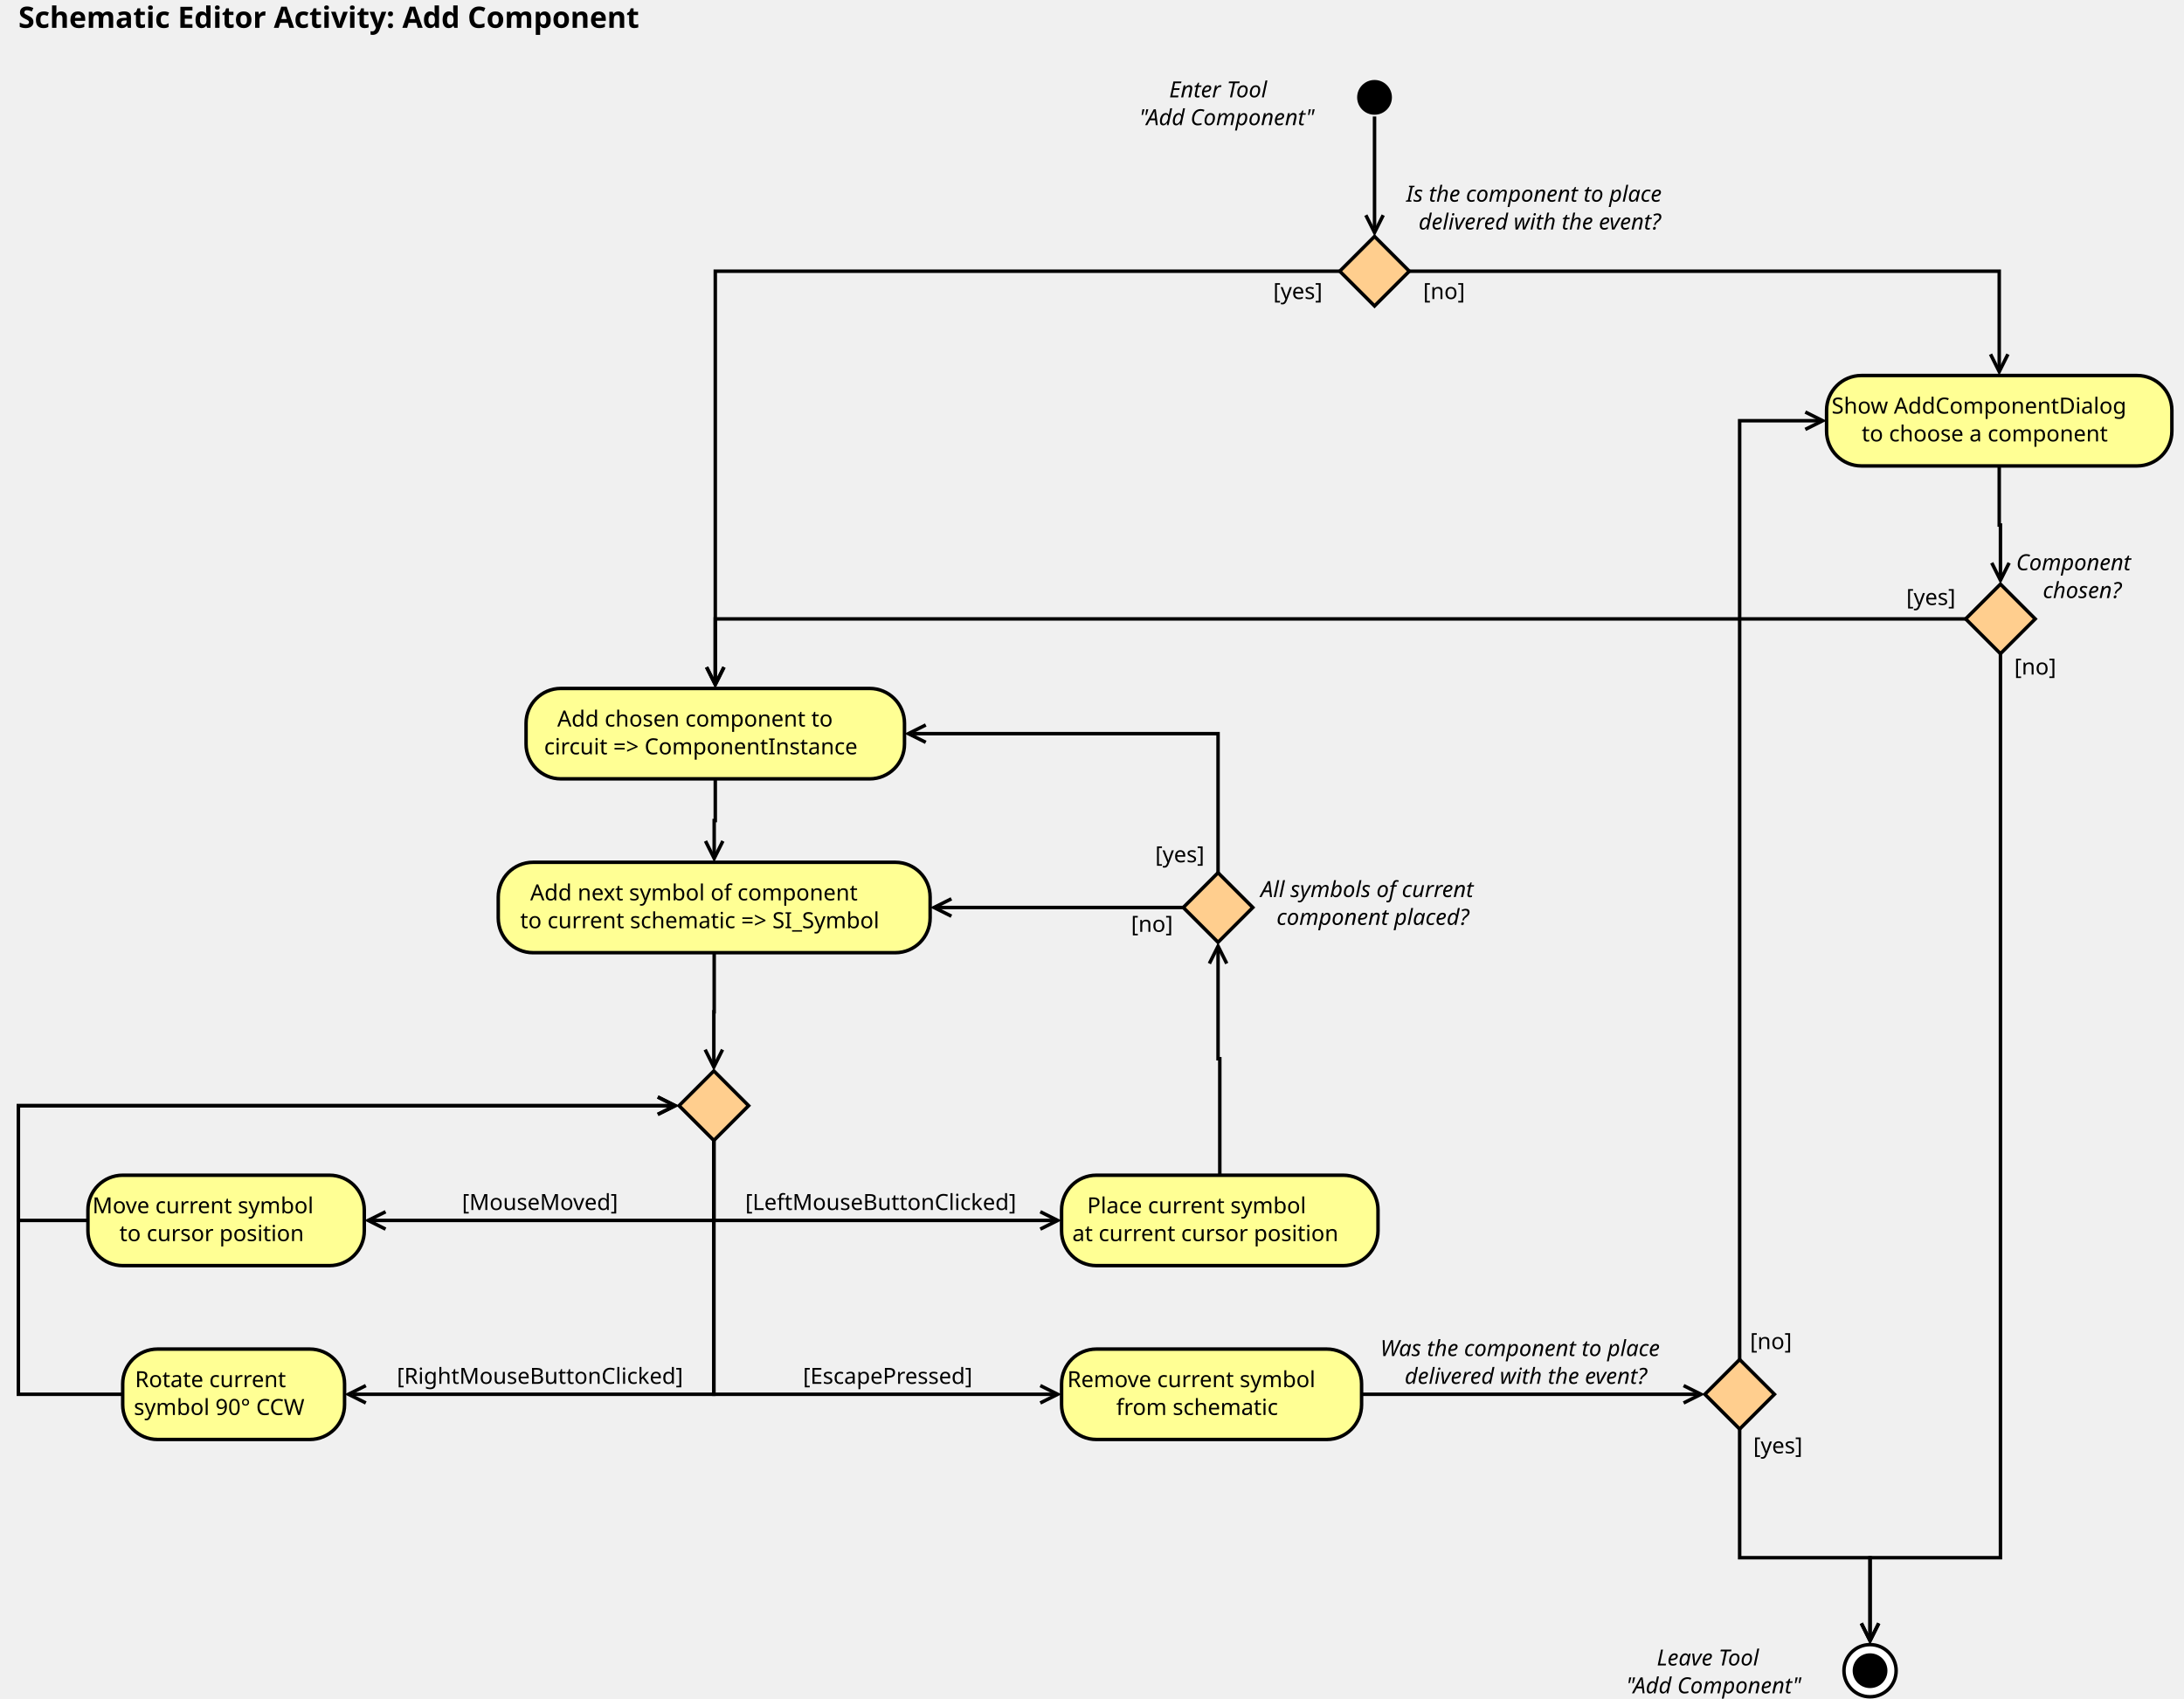
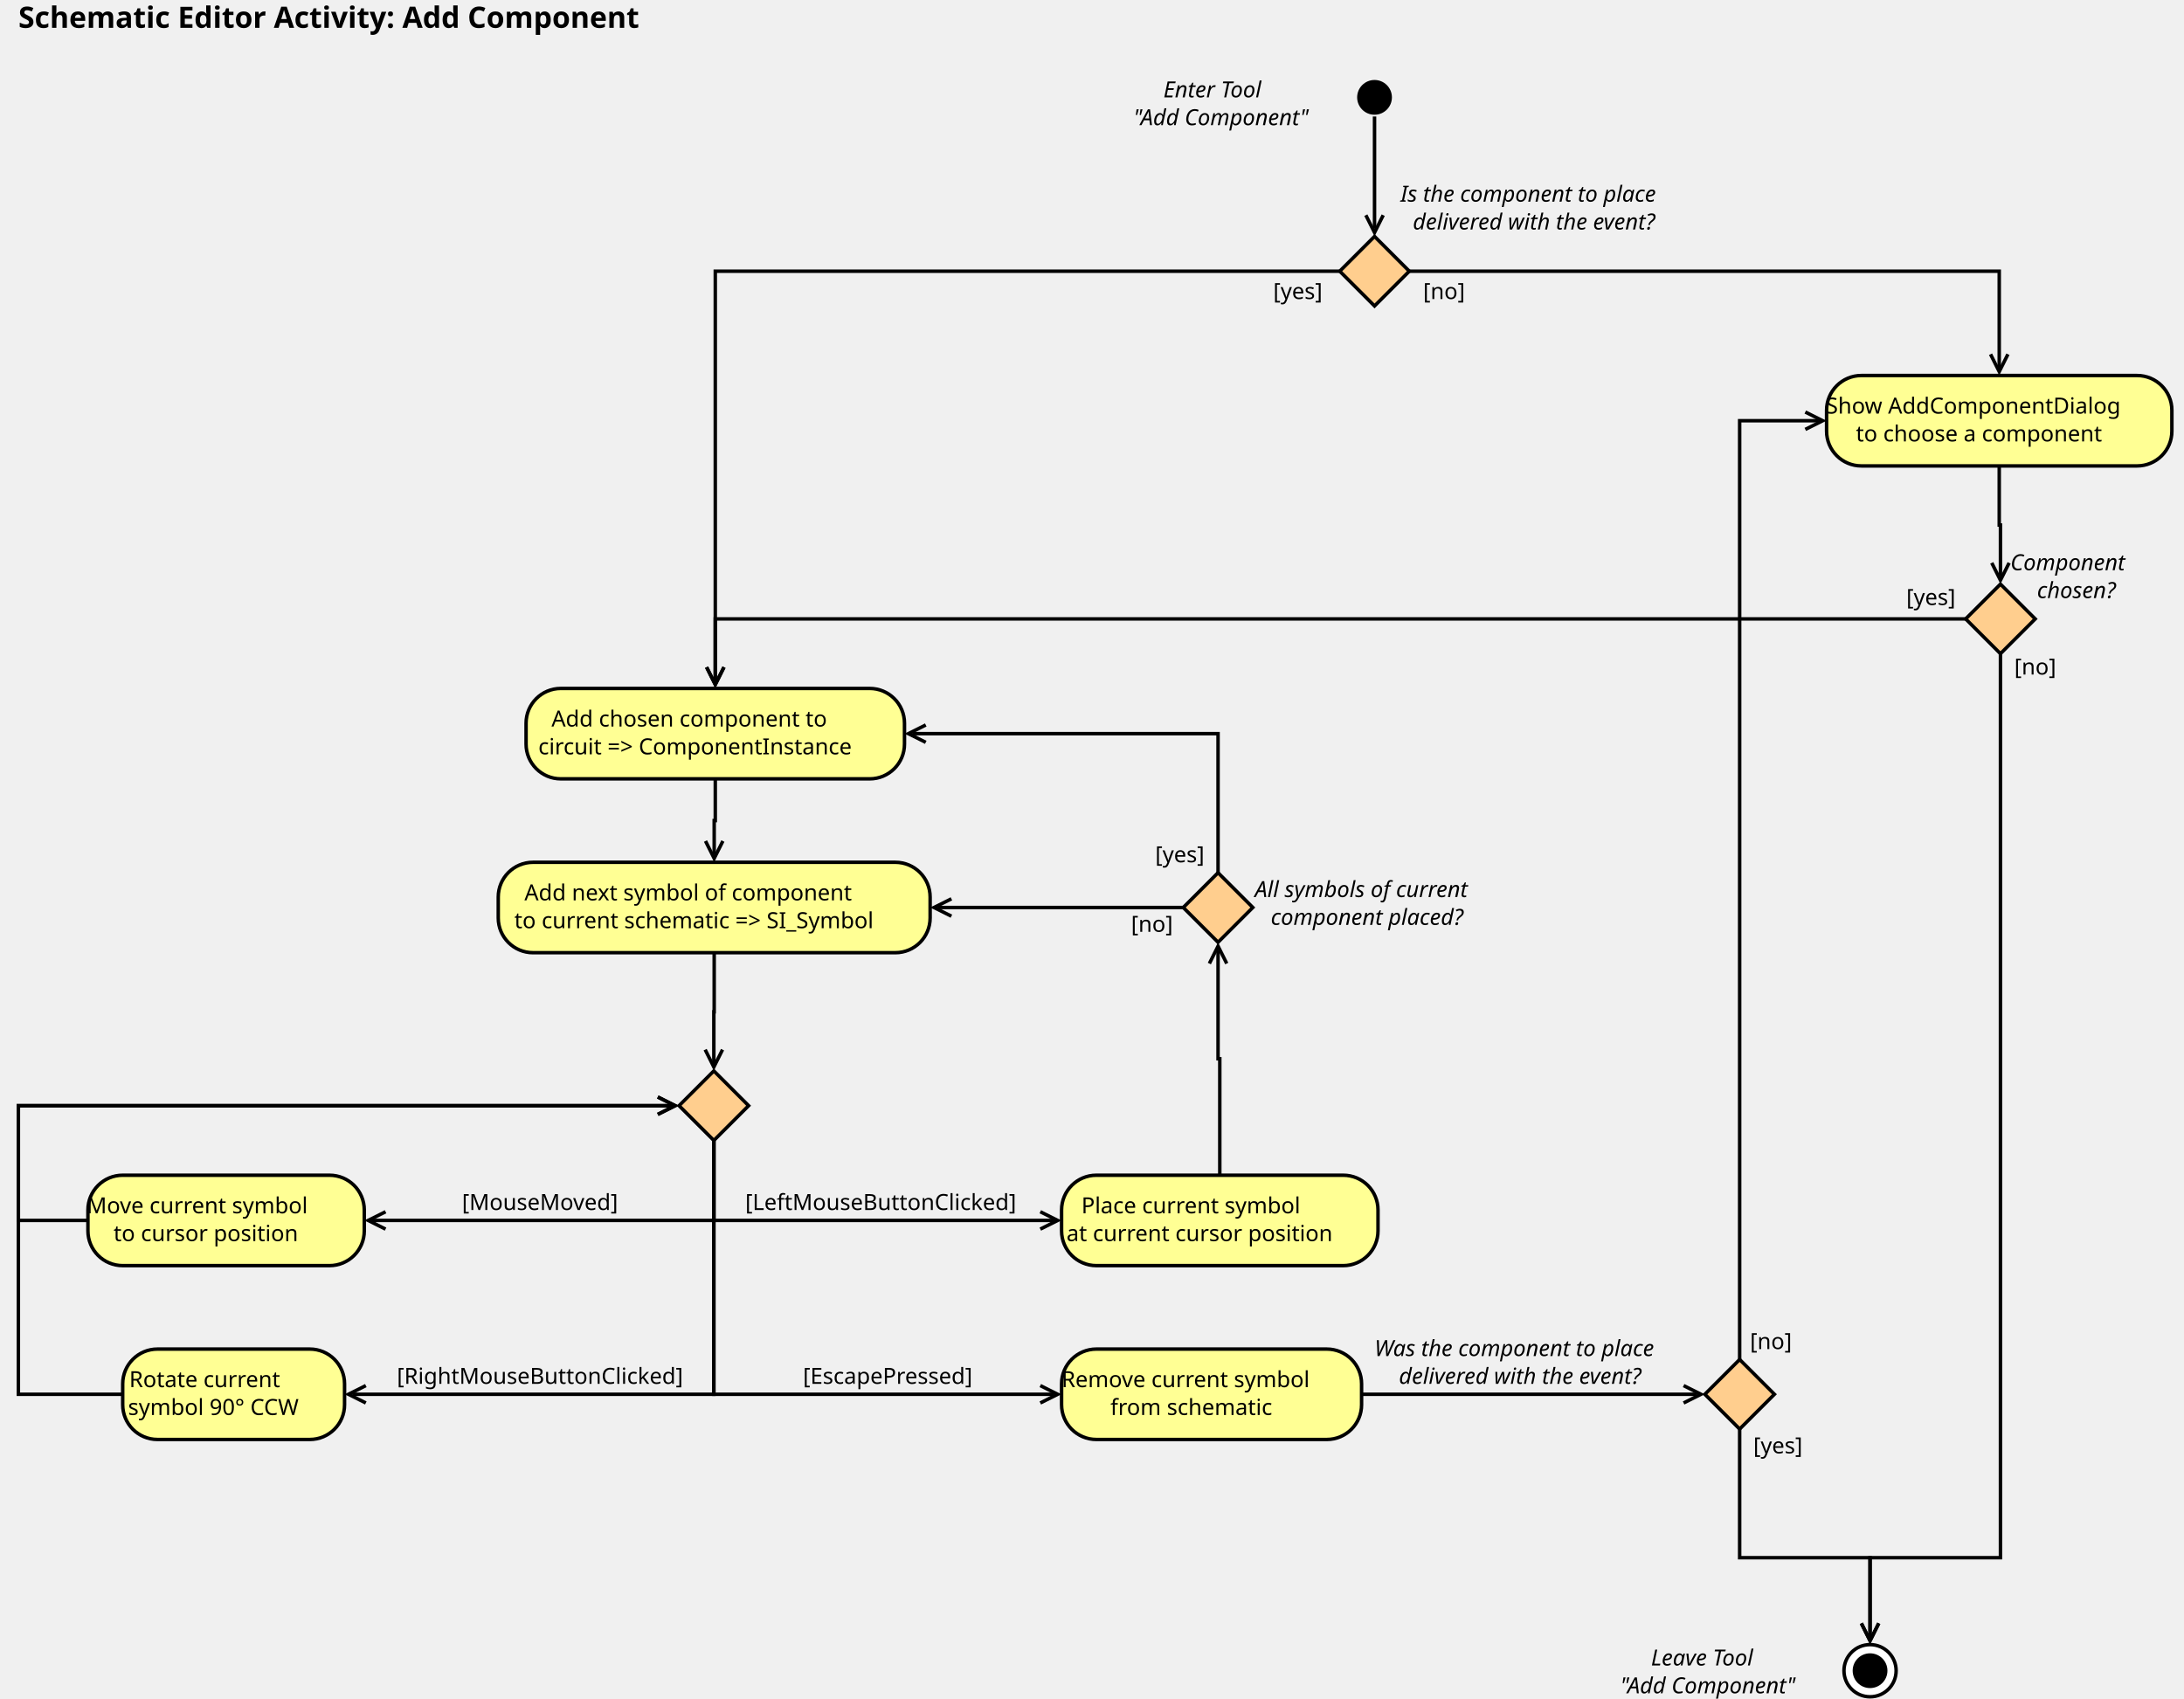
<svg xmlns="http://www.w3.org/2000/svg" width="63cm" height="49cm" viewBox="895 304 1245 977">
-   <ellipse style="fill: #000000" cx="1680" cy="360" rx="10" ry="10" />
-   <g>
-     <ellipse style="fill: #ffffff" cx="1965" cy="1265" rx="15" ry="15" />
-     <ellipse style="fill: none; fill-opacity:0; stroke-width: 2; stroke: #000000" cx="1965" cy="1265" rx="15" ry="15" />
-     <ellipse style="fill: #000000" cx="1965" cy="1265" rx="10" ry="10" />
-   </g>
-   <text xml:space="preserve" font-size="16.933" style="fill: #000000;text-anchor:start;font-family:sans-serif;font-style:normal;font-weight:700" x="900" y="320">
-     <tspan x="900" y="320">Schematic Editor Activity: Add Component</tspan>
-   </text>
-   <text xml:space="preserve" font-size="12.8" style="fill: #000000;text-anchor:middle;font-family:sans-serif;font-style:italic;font-weight:normal" x="1600" y="360">
-     <tspan x="1600" y="360">Enter Tool </tspan>
-     <tspan x="1600" y="376">"Add Component"</tspan>
-   </text>
-   <g>
-     <polyline style="fill: none; fill-opacity:0; stroke-width: 2; stroke: #000000" points="1680,371.005 1680,381.005 1680,430 1680,435.528 " />
-     <polyline style="fill: none; fill-opacity:0; stroke-width: 2; stroke: #000000" points="1675,427.764 1680,437.764 1685,427.764 " />
-   </g>
-   <text xml:space="preserve" font-size="12.8" style="fill: #000000;text-anchor:middle;font-family:sans-serif;font-style:italic;font-weight:normal" x="1880" y="1262">
-     <tspan x="1880" y="1262">Leave Tool</tspan>
-     <tspan x="1880" y="1278">"Add Component"</tspan>
-   </text>
-   <g>
-     <polygon style="fill: #ffce8e" points="1660,460 1680,440 1700,460 1680,480 " />
-     <polygon style="fill: none; fill-opacity:0; stroke-width: 2; stroke: #000000" points="1660,460 1680,440 1700,460 1680,480 " />
-   </g>
-   <text xml:space="preserve" font-size="12.8" style="fill: #000000;text-anchor:middle;font-family:sans-serif;font-style:italic;font-weight:normal" x="1780" y="420">
-     <tspan x="1780" y="420">Is the component to place</tspan>
-     <tspan x="1780" y="436">delivered with the event?</tspan>
-   </text>
-   <g>
-     <polyline style="fill: none; fill-opacity:0; stroke-width: 2; stroke: #000000" points="1700,460 2039.3,460 2039.3,515.528 " />
-     <polyline style="fill: none; fill-opacity:0; stroke-width: 2; stroke: #000000" points="2034.3,507.764 2039.3,517.764 2044.3,507.764 " />
-     <text xml:space="preserve" font-size="12.8" style="fill: #000000;text-anchor:middle;font-family:sans-serif;font-style:normal;font-weight:normal" x="1720" y="476">[no]</text>
-   </g>
-   <g>
-     <rect style="fill: #ffff94" x="1940" y="520" width="198.6" height="52" rx="20" ry="20" />
-     <rect style="fill: none; fill-opacity:0; stroke-width: 2; stroke: #000000" x="1940" y="520" width="198.6" height="52" rx="20" ry="20" />
-     <text xml:space="preserve" font-size="12.8" style="fill: #000000;text-anchor:middle;font-family:sans-serif;font-style:normal;font-weight:normal" x="2039.3" y="541.9">
-       <tspan x="2039.3" y="541.9">Show AddComponentDialog</tspan>
-       <tspan x="2039.3" y="557.9">to choose a component</tspan>
+   <g id="Background">
+     <ellipse style="fill: #000000; fill-opacity: 1; stroke: none" cx="1680" cy="360" rx="10" ry="10" />
+     <g>
+       <ellipse style="fill: #ffffff; fill-opacity: 1; stroke-opacity: 1; stroke-width: 2; stroke: #000000" cx="1965" cy="1265" rx="15" ry="15" />
+       <ellipse style="fill: #000000; fill-opacity: 1; stroke: none" cx="1965" cy="1265" rx="10" ry="10" />
+     </g>
+     <text xml:space="preserve" font-size="16.933" style="fill: #000000; fill-opacity: 1; stroke: none;text-anchor:start;font-family:sans-serif;font-style:normal;font-weight:700" x="900" y="320">
+       <tspan x="900" y="320">Schematic Editor Activity: Add Component</tspan>
    </text>
-   </g>
-   <g>
-     <rect style="fill: #ffff94" x="1192" y="700" width="217.65" height="52" rx="20" ry="20" />
-     <rect style="fill: none; fill-opacity:0; stroke-width: 2; stroke: #000000" x="1192" y="700" width="217.65" height="52" rx="20" ry="20" />
-     <text xml:space="preserve" font-size="12.8" style="fill: #000000;text-anchor:middle;font-family:sans-serif;font-style:normal;font-weight:normal" x="1300.83" y="721.9">
-       <tspan x="1300.83" y="721.9">Add chosen component to</tspan>
-       <tspan x="1300.83" y="737.9">circuit =&gt; ComponentInstance</tspan>
+     <text xml:space="preserve" font-size="12.8" style="fill: #000000; fill-opacity: 1; stroke: none;text-anchor:middle;font-family:sans-serif;font-style:italic;font-weight:normal" x="1600" y="360">
+       <tspan x="1600" y="360">Enter Tool </tspan>
+       <tspan x="1600" y="376">"Add Component"</tspan>
    </text>
-   </g>
-   <g>
-     <polygon style="fill: #ffce8e" points="2020,660 2040,640 2060,660 2040,680 " />
-     <polygon style="fill: none; fill-opacity:0; stroke-width: 2; stroke: #000000" points="2020,660 2040,640 2060,660 2040,680 " />
-   </g>
-   <g>
-     <polyline style="fill: none; fill-opacity:0; stroke-width: 2; stroke: #000000" points="2039.3,572 2039.3,606 2040,606 2040,635.528 " />
-     <polyline style="fill: none; fill-opacity:0; stroke-width: 2; stroke: #000000" points="2035,627.764 2040,637.764 2045,627.764 " />
-   </g>
-   <text xml:space="preserve" font-size="12.8" style="fill: #000000;text-anchor:middle;font-family:sans-serif;font-style:italic;font-weight:normal" x="2092" y="632">
-     <tspan x="2092" y="632">Component </tspan>
-     <tspan x="2092" y="648">chosen?</tspan>
-   </text>
-   <g>
-     <polyline style="fill: none; fill-opacity:0; stroke-width: 2; stroke: #000000" points="2040,680 2040,1200 1965,1200 1965,1245.53 " />
-     <polyline style="fill: none; fill-opacity:0; stroke-width: 2; stroke: #000000" points="1960,1237.76 1965,1247.76 1970,1237.76 " />
-     <text xml:space="preserve" font-size="12.8" style="fill: #000000;text-anchor:middle;font-family:sans-serif;font-style:normal;font-weight:normal" x="2060" y="692">[no]</text>
-   </g>
-   <g>
-     <polyline style="fill: none; fill-opacity:0; stroke-width: 2; stroke: #000000" points="2020,660 1300.83,660 1300.83,695.528 " />
-     <polyline style="fill: none; fill-opacity:0; stroke-width: 2; stroke: #000000" points="1295.83,687.764 1300.83,697.764 1305.83,687.764 " />
-     <text xml:space="preserve" font-size="12.8" style="fill: #000000;text-anchor:middle;font-family:sans-serif;font-style:normal;font-weight:normal" x="2000" y="652">[yes]</text>
-   </g>
-   <g>
-     <polyline style="fill: none; fill-opacity:0; stroke-width: 2; stroke: #000000" points="1660,460 1300.83,460 1300.83,695.528 " />
-     <polyline style="fill: none; fill-opacity:0; stroke-width: 2; stroke: #000000" points="1295.83,687.764 1300.83,697.764 1305.83,687.764 " />
-     <text xml:space="preserve" font-size="12.8" style="fill: #000000;text-anchor:middle;font-family:sans-serif;font-style:normal;font-weight:normal" x="1635.89" y="476">[yes]</text>
-   </g>
-   <g>
-     <rect style="fill: #ffff94" x="1176" y="800" width="248.4" height="52" rx="20" ry="20" />
-     <rect style="fill: none; fill-opacity:0; stroke-width: 2; stroke: #000000" x="1176" y="800" width="248.4" height="52" rx="20" ry="20" />
-     <text xml:space="preserve" font-size="12.8" style="fill: #000000;text-anchor:middle;font-family:sans-serif;font-style:normal;font-weight:normal" x="1300.2" y="821.9">
-       <tspan x="1300.2" y="821.9">Add next symbol of component</tspan>
-       <tspan x="1300.2" y="837.9">to current schematic =&gt; SI_Symbol</tspan>
+     <g>
+       <polyline style="fill: none; stroke-opacity: 1; stroke-width: 2; stroke: #000000" points="1680,371.005 1680,405.503 1680,405.503 1680,435.528 " />
+       <polyline style="fill: none; stroke-opacity: 1; stroke-width: 2; stroke: #000000" points="1675,427.764 1680,437.764 1685,427.764 " />
+     </g>
+     <text xml:space="preserve" font-size="12.8" style="fill: #000000; fill-opacity: 1; stroke: none;text-anchor:middle;font-family:sans-serif;font-style:italic;font-weight:normal" x="1880" y="1262">
+       <tspan x="1880" y="1262">Leave Tool</tspan>
+       <tspan x="1880" y="1278">"Add Component"</tspan>
    </text>
-   </g>
-   <g>
-     <polygon style="fill: #ffce8e" points="1280,940 1300,920 1320,940 1300,960 " />
-     <polygon style="fill: none; fill-opacity:0; stroke-width: 2; stroke: #000000" points="1280,940 1300,920 1320,940 1300,960 " />
-   </g>
-   <g>
-     <polyline style="fill: none; fill-opacity:0; stroke-width: 2; stroke: #000000" points="1300.2,852 1300.2,886 1300,886 1300,915.528 " />
-     <polyline style="fill: none; fill-opacity:0; stroke-width: 2; stroke: #000000" points="1295,907.764 1300,917.764 1305,907.764 " />
-   </g>
-   <text xml:space="preserve" font-size="12.8" style="fill: #000000;text-anchor:middle;font-family:sans-serif;font-style:italic;font-weight:normal" x="1684" y="820">
-     <tspan x="1684" y="820">All symbols of current</tspan>
-     <tspan x="1684" y="836">component placed?</tspan>
-   </text>
-   <g>
-     <polyline style="fill: none; fill-opacity:0; stroke-width: 2; stroke: #000000" points="1300.83,752 1300.83,776 1300.2,776 1300.2,795.528 " />
-     <polyline style="fill: none; fill-opacity:0; stroke-width: 2; stroke: #000000" points="1295.2,787.764 1300.2,797.764 1305.2,787.764 " />
-   </g>
-   <g>
-     <rect style="fill: #ffff94" x="940" y="980" width="158.95" height="52" rx="20" ry="20" />
-     <rect style="fill: none; fill-opacity:0; stroke-width: 2; stroke: #000000" x="940" y="980" width="158.95" height="52" rx="20" ry="20" />
-     <text xml:space="preserve" font-size="12.8" style="fill: #000000;text-anchor:middle;font-family:sans-serif;font-style:normal;font-weight:normal" x="1019.48" y="1001.9">
-       <tspan x="1019.48" y="1001.9">Move current symbol </tspan>
-       <tspan x="1019.48" y="1017.9">to cursor position</tspan>
+     <polygon style="fill: #ffce8e; fill-opacity: 1; stroke-opacity: 1; stroke-width: 2; stroke: #000000" fill-rule="evenodd" points="1660,460 1680,440 1700,460 1680,480 " />
+     <text xml:space="preserve" font-size="12.8" style="fill: #000000; fill-opacity: 1; stroke: none;text-anchor:middle;font-family:sans-serif;font-style:italic;font-weight:normal" x="1780" y="420">
+       <tspan x="1780" y="420">Is the component to place</tspan>
+       <tspan x="1780" y="436">delivered with the event?</tspan>
    </text>
-   </g>
-   <g>
-     <rect style="fill: #ffff94" x="1500" y="980" width="182" height="52" rx="20" ry="20" />
-     <rect style="fill: none; fill-opacity:0; stroke-width: 2; stroke: #000000" x="1500" y="980" width="182" height="52" rx="20" ry="20" />
-     <text xml:space="preserve" font-size="12.8" style="fill: #000000;text-anchor:middle;font-family:sans-serif;font-style:normal;font-weight:normal" x="1591" y="1001.9">
-       <tspan x="1591" y="1001.9">Place current symbol </tspan>
-       <tspan x="1591" y="1017.9">at current cursor position</tspan>
+     <g>
+       <polyline style="fill: none; stroke-opacity: 1; stroke-width: 2; stroke: #000000" points="1700,460 2039.3,460 2039.3,515.528 " />
+       <polyline style="fill: none; stroke-opacity: 1; stroke-width: 2; stroke: #000000" points="2034.3,507.764 2039.3,517.764 2044.3,507.764 " />
+       <text xml:space="preserve" font-size="12.8" style="fill: #000000; fill-opacity: 1; stroke: none;text-anchor:middle;font-family:sans-serif;font-style:normal;font-weight:normal" x="1720" y="476">[no]</text>
+     </g>
+     <g>
+       <rect style="fill: #ffff94; fill-opacity: 1; stroke-opacity: 1; stroke-width: 2; stroke: #000000" x="1940" y="520" width="198.6" height="52" rx="20" ry="20" />
+       <text xml:space="preserve" font-size="12.8" style="fill: #000000; fill-opacity: 1; stroke: none;text-anchor:middle;font-family:sans-serif;font-style:normal;font-weight:normal" x="2039.3" y="541.9">
+         <tspan x="2039.3" y="541.9">Show AddComponentDialog</tspan>
+         <tspan x="2039.3" y="557.9">to choose a component</tspan>
+       </text>
+     </g>
+     <g>
+       <rect style="fill: #ffff94; fill-opacity: 1; stroke-opacity: 1; stroke-width: 2; stroke: #000000" x="1192" y="700" width="217.65" height="52" rx="20" ry="20" />
+       <text xml:space="preserve" font-size="12.8" style="fill: #000000; fill-opacity: 1; stroke: none;text-anchor:middle;font-family:sans-serif;font-style:normal;font-weight:normal" x="1300.83" y="721.9">
+         <tspan x="1300.83" y="721.9">Add chosen component to</tspan>
+         <tspan x="1300.83" y="737.9">circuit =&gt; ComponentInstance</tspan>
+       </text>
+     </g>
+     <polygon style="fill: #ffce8e; fill-opacity: 1; stroke-opacity: 1; stroke-width: 2; stroke: #000000" fill-rule="evenodd" points="2020,660 2040,640 2060,660 2040,680 " />
+     <g>
+       <polyline style="fill: none; stroke-opacity: 1; stroke-width: 2; stroke: #000000" points="2039.3,572 2039.3,606 2040,606 2040,635.528 " />
+       <polyline style="fill: none; stroke-opacity: 1; stroke-width: 2; stroke: #000000" points="2035,627.764 2040,637.764 2045,627.764 " />
+     </g>
+     <text xml:space="preserve" font-size="12.8" style="fill: #000000; fill-opacity: 1; stroke: none;text-anchor:middle;font-family:sans-serif;font-style:italic;font-weight:normal" x="2092" y="632">
+       <tspan x="2092" y="632">Component </tspan>
+       <tspan x="2092" y="648">chosen?</tspan>
    </text>
-   </g>
-   <g>
-     <rect style="fill: #ffff94" x="960" y="1080" width="127.6" height="52" rx="20" ry="20" />
-     <rect style="fill: none; fill-opacity:0; stroke-width: 2; stroke: #000000" x="960" y="1080" width="127.6" height="52" rx="20" ry="20" />
-     <text xml:space="preserve" font-size="12.8" style="fill: #000000;text-anchor:middle;font-family:sans-serif;font-style:normal;font-weight:normal" x="1023.8" y="1101.9">
-       <tspan x="1023.8" y="1101.9">Rotate current </tspan>
-       <tspan x="1023.8" y="1117.9">symbol 90° CCW</tspan>
+     <g>
+       <polyline style="fill: none; stroke-opacity: 1; stroke-width: 2; stroke: #000000" points="2040,680 2040,1200 1965,1200 1965,1245.53 " />
+       <polyline style="fill: none; stroke-opacity: 1; stroke-width: 2; stroke: #000000" points="1960,1237.76 1965,1247.76 1970,1237.76 " />
+       <text xml:space="preserve" font-size="12.8" style="fill: #000000; fill-opacity: 1; stroke: none;text-anchor:middle;font-family:sans-serif;font-style:normal;font-weight:normal" x="2060" y="692">[no]</text>
+     </g>
+     <g>
+       <polyline style="fill: none; stroke-opacity: 1; stroke-width: 2; stroke: #000000" points="2020,660 1300.83,660 1300.83,695.528 " />
+       <polyline style="fill: none; stroke-opacity: 1; stroke-width: 2; stroke: #000000" points="1295.83,687.764 1300.83,697.764 1305.83,687.764 " />
+       <text xml:space="preserve" font-size="12.8" style="fill: #000000; fill-opacity: 1; stroke: none;text-anchor:middle;font-family:sans-serif;font-style:normal;font-weight:normal" x="2000" y="652">[yes]</text>
+     </g>
+     <g>
+       <polyline style="fill: none; stroke-opacity: 1; stroke-width: 2; stroke: #000000" points="1660,460 1300.83,460 1300.83,695.528 " />
+       <polyline style="fill: none; stroke-opacity: 1; stroke-width: 2; stroke: #000000" points="1295.83,687.764 1300.83,697.764 1305.83,687.764 " />
+       <text xml:space="preserve" font-size="12.8" style="fill: #000000; fill-opacity: 1; stroke: none;text-anchor:middle;font-family:sans-serif;font-style:normal;font-weight:normal" x="1635.89" y="476">[yes]</text>
+     </g>
+     <g>
+       <rect style="fill: #ffff94; fill-opacity: 1; stroke-opacity: 1; stroke-width: 2; stroke: #000000" x="1176" y="800" width="248.4" height="52" rx="20" ry="20" />
+       <text xml:space="preserve" font-size="12.8" style="fill: #000000; fill-opacity: 1; stroke: none;text-anchor:middle;font-family:sans-serif;font-style:normal;font-weight:normal" x="1300.2" y="821.9">
+         <tspan x="1300.2" y="821.9">Add next symbol of component</tspan>
+         <tspan x="1300.2" y="837.9">to current schematic =&gt; SI_Symbol</tspan>
+       </text>
+     </g>
+     <polygon style="fill: #ffce8e; fill-opacity: 1; stroke-opacity: 1; stroke-width: 2; stroke: #000000" fill-rule="evenodd" points="1280,940 1300,920 1320,940 1300,960 " />
+     <g>
+       <polyline style="fill: none; stroke-opacity: 1; stroke-width: 2; stroke: #000000" points="1300.2,852 1300.2,886 1300,886 1300,915.528 " />
+       <polyline style="fill: none; stroke-opacity: 1; stroke-width: 2; stroke: #000000" points="1295,907.764 1300,917.764 1305,907.764 " />
+     </g>
+     <text xml:space="preserve" font-size="12.8" style="fill: #000000; fill-opacity: 1; stroke: none;text-anchor:middle;font-family:sans-serif;font-style:italic;font-weight:normal" x="1684" y="820">
+       <tspan x="1684" y="820">All symbols of current</tspan>
+       <tspan x="1684" y="836">component placed?</tspan>
    </text>
-   </g>
-   <g>
-     <polyline style="fill: none; fill-opacity:0; stroke-width: 2; stroke: #000000" points="1300,960 1300,1006 1103.42,1006 " />
-     <polyline style="fill: none; fill-opacity:0; stroke-width: 2; stroke: #000000" points="1111.19,1001 1101.19,1006 1111.19,1011 " />
-     <text xml:space="preserve" font-size="12.8" style="fill: #000000;text-anchor:middle;font-family:sans-serif;font-style:normal;font-weight:normal" x="1200" y="1000">[MouseMoved]</text>
-   </g>
-   <g>
-     <polyline style="fill: none; fill-opacity:0; stroke-width: 2; stroke: #000000" points="1300,960 1300,1106 1092.07,1106 " />
-     <polyline style="fill: none; fill-opacity:0; stroke-width: 2; stroke: #000000" points="1099.84,1101 1089.84,1106 1099.84,1111 " />
-     <text xml:space="preserve" font-size="12.8" style="fill: #000000;text-anchor:middle;font-family:sans-serif;font-style:normal;font-weight:normal" x="1200" y="1100">[RightMouseButtonClicked]</text>
-   </g>
-   <g>
-     <polyline style="fill: none; fill-opacity:0; stroke-width: 2; stroke: #000000" points="1300,960 1300,1006 1495.53,1006 " />
-     <polyline style="fill: none; fill-opacity:0; stroke-width: 2; stroke: #000000" points="1487.76,1011 1497.76,1006 1487.76,1001 " />
-     <text xml:space="preserve" font-size="12.8" style="fill: #000000;text-anchor:middle;font-family:sans-serif;font-style:normal;font-weight:normal" x="1396" y="1000">[LeftMouseButtonClicked]</text>
-   </g>
-   <g>
-     <polyline style="fill: none; fill-opacity:0; stroke-width: 2; stroke: #000000" points="940,1006 900,1006 900,940 1275.53,940 " />
-     <polyline style="fill: none; fill-opacity:0; stroke-width: 2; stroke: #000000" points="1267.76,945 1277.76,940 1267.76,935 " />
-   </g>
-   <g>
-     <polyline style="fill: none; fill-opacity:0; stroke-width: 2; stroke: #000000" points="960,1106 900,1106 900,940 1275.53,940 " />
-     <polyline style="fill: none; fill-opacity:0; stroke-width: 2; stroke: #000000" points="1267.76,945 1277.76,940 1267.76,935 " />
-   </g>
-   <g>
-     <rect style="fill: #ffff94" x="1500" y="1080" width="172.55" height="52" rx="20" ry="20" />
-     <rect style="fill: none; fill-opacity:0; stroke-width: 2; stroke: #000000" x="1500" y="1080" width="172.55" height="52" rx="20" ry="20" />
-     <text xml:space="preserve" font-size="12.8" style="fill: #000000;text-anchor:middle;font-family:sans-serif;font-style:normal;font-weight:normal" x="1586.28" y="1101.9">
-       <tspan x="1586.28" y="1101.9">Remove current symbol</tspan>
-       <tspan x="1586.28" y="1117.9">from schematic</tspan>
+     <g>
+       <polyline style="fill: none; stroke-opacity: 1; stroke-width: 2; stroke: #000000" points="1300.83,752 1300.83,776 1300.2,776 1300.2,795.528 " />
+       <polyline style="fill: none; stroke-opacity: 1; stroke-width: 2; stroke: #000000" points="1295.2,787.764 1300.2,797.764 1305.2,787.764 " />
+     </g>
+     <g>
+       <rect style="fill: #ffff94; fill-opacity: 1; stroke-opacity: 1; stroke-width: 2; stroke: #000000" x="940" y="980" width="158.95" height="52" rx="20" ry="20" />
+       <text xml:space="preserve" font-size="12.8" style="fill: #000000; fill-opacity: 1; stroke: none;text-anchor:middle;font-family:sans-serif;font-style:normal;font-weight:normal" x="1019.48" y="1001.9">
+         <tspan x="1019.48" y="1001.9">Move current symbol </tspan>
+         <tspan x="1019.48" y="1017.9">to cursor position</tspan>
+       </text>
+     </g>
+     <g>
+       <rect style="fill: #ffff94; fill-opacity: 1; stroke-opacity: 1; stroke-width: 2; stroke: #000000" x="1500" y="980" width="182" height="52" rx="20" ry="20" />
+       <text xml:space="preserve" font-size="12.8" style="fill: #000000; fill-opacity: 1; stroke: none;text-anchor:middle;font-family:sans-serif;font-style:normal;font-weight:normal" x="1591" y="1001.9">
+         <tspan x="1591" y="1001.9">Place current symbol </tspan>
+         <tspan x="1591" y="1017.9">at current cursor position</tspan>
+       </text>
+     </g>
+     <g>
+       <rect style="fill: #ffff94; fill-opacity: 1; stroke-opacity: 1; stroke-width: 2; stroke: #000000" x="960" y="1080" width="127.6" height="52" rx="20" ry="20" />
+       <text xml:space="preserve" font-size="12.8" style="fill: #000000; fill-opacity: 1; stroke: none;text-anchor:middle;font-family:sans-serif;font-style:normal;font-weight:normal" x="1023.8" y="1101.9">
+         <tspan x="1023.8" y="1101.9">Rotate current </tspan>
+         <tspan x="1023.8" y="1117.9">symbol 90° CCW</tspan>
+       </text>
+     </g>
+     <g>
+       <polyline style="fill: none; stroke-opacity: 1; stroke-width: 2; stroke: #000000" points="1300,960 1300,1006 1103.42,1006 " />
+       <polyline style="fill: none; stroke-opacity: 1; stroke-width: 2; stroke: #000000" points="1111.19,1001 1101.19,1006 1111.19,1011 " />
+       <text xml:space="preserve" font-size="12.8" style="fill: #000000; fill-opacity: 1; stroke: none;text-anchor:middle;font-family:sans-serif;font-style:normal;font-weight:normal" x="1200" y="1000">[MouseMoved]</text>
+     </g>
+     <g>
+       <polyline style="fill: none; stroke-opacity: 1; stroke-width: 2; stroke: #000000" points="1300,960 1300,1106 1092.07,1106 " />
+       <polyline style="fill: none; stroke-opacity: 1; stroke-width: 2; stroke: #000000" points="1099.84,1101 1089.84,1106 1099.84,1111 " />
+       <text xml:space="preserve" font-size="12.8" style="fill: #000000; fill-opacity: 1; stroke: none;text-anchor:middle;font-family:sans-serif;font-style:normal;font-weight:normal" x="1200" y="1100">[RightMouseButtonClicked]</text>
+     </g>
+     <g>
+       <polyline style="fill: none; stroke-opacity: 1; stroke-width: 2; stroke: #000000" points="1300,960 1300,1006 1495.53,1006 " />
+       <polyline style="fill: none; stroke-opacity: 1; stroke-width: 2; stroke: #000000" points="1487.76,1011 1497.76,1006 1487.76,1001 " />
+       <text xml:space="preserve" font-size="12.8" style="fill: #000000; fill-opacity: 1; stroke: none;text-anchor:middle;font-family:sans-serif;font-style:normal;font-weight:normal" x="1396" y="1000">[LeftMouseButtonClicked]</text>
+     </g>
+     <g>
+       <polyline style="fill: none; stroke-opacity: 1; stroke-width: 2; stroke: #000000" points="940,1006 900,1006 900,940 1275.53,940 " />
+       <polyline style="fill: none; stroke-opacity: 1; stroke-width: 2; stroke: #000000" points="1267.76,945 1277.76,940 1267.76,935 " />
+     </g>
+     <g>
+       <polyline style="fill: none; stroke-opacity: 1; stroke-width: 2; stroke: #000000" points="960,1106 900,1106 900,940 1275.53,940 " />
+       <polyline style="fill: none; stroke-opacity: 1; stroke-width: 2; stroke: #000000" points="1267.76,945 1277.76,940 1267.76,935 " />
+     </g>
+     <g>
+       <rect style="fill: #ffff94; fill-opacity: 1; stroke-opacity: 1; stroke-width: 2; stroke: #000000" x="1500" y="1080" width="172.55" height="52" rx="20" ry="20" />
+       <text xml:space="preserve" font-size="12.8" style="fill: #000000; fill-opacity: 1; stroke: none;text-anchor:middle;font-family:sans-serif;font-style:normal;font-weight:normal" x="1586.28" y="1101.9">
+         <tspan x="1586.28" y="1101.9">Remove current symbol</tspan>
+         <tspan x="1586.28" y="1117.9">from schematic</tspan>
+       </text>
+     </g>
+     <g>
+       <polyline style="fill: none; stroke-opacity: 1; stroke-width: 2; stroke: #000000" points="1300,960 1300,1106 1495.53,1106 " />
+       <polyline style="fill: none; stroke-opacity: 1; stroke-width: 2; stroke: #000000" points="1487.76,1111 1497.76,1106 1487.76,1101 " />
+       <text xml:space="preserve" font-size="12.8" style="fill: #000000; fill-opacity: 1; stroke: none;text-anchor:middle;font-family:sans-serif;font-style:normal;font-weight:normal" x="1400" y="1100">[EscapePressed]</text>
+     </g>
+     <polygon style="fill: #ffce8e; fill-opacity: 1; stroke-opacity: 1; stroke-width: 2; stroke: #000000" fill-rule="evenodd" points="1870,1106 1890,1086 1910,1106 1890,1126 " />
+     <text xml:space="preserve" font-size="12.8" style="fill: #000000; fill-opacity: 1; stroke: none;text-anchor:middle;font-family:sans-serif;font-style:italic;font-weight:normal" x="1772" y="1084">
+       <tspan x="1772" y="1084">Was the component to place</tspan>
+       <tspan x="1772" y="1100">delivered with the event?</tspan>
    </text>
-   </g>
-   <g>
-     <polyline style="fill: none; fill-opacity:0; stroke-width: 2; stroke: #000000" points="1300,960 1300,1106 1495.53,1106 " />
-     <polyline style="fill: none; fill-opacity:0; stroke-width: 2; stroke: #000000" points="1487.76,1111 1497.76,1106 1487.76,1101 " />
-     <text xml:space="preserve" font-size="12.8" style="fill: #000000;text-anchor:middle;font-family:sans-serif;font-style:normal;font-weight:normal" x="1400" y="1100">[EscapePressed]</text>
-   </g>
-   <g>
-     <polygon style="fill: #ffce8e" points="1870,1106 1890,1086 1910,1106 1890,1126 " />
-     <polygon style="fill: none; fill-opacity:0; stroke-width: 2; stroke: #000000" points="1870,1106 1890,1086 1910,1106 1890,1126 " />
-   </g>
-   <text xml:space="preserve" font-size="12.8" style="fill: #000000;text-anchor:middle;font-family:sans-serif;font-style:italic;font-weight:normal" x="1772" y="1084">
-     <tspan x="1772" y="1084">Was the component to place</tspan>
-     <tspan x="1772" y="1100">delivered with the event?</tspan>
-   </text>
-   <g>
-     <polyline style="fill: none; fill-opacity:0; stroke-width: 2; stroke: #000000" points="1672.55,1106 1682.55,1106 1860,1106 1865.53,1106 " />
-     <polyline style="fill: none; fill-opacity:0; stroke-width: 2; stroke: #000000" points="1857.76,1111 1867.76,1106 1857.76,1101 " />
-   </g>
-   <g>
-     <polygon style="fill: #ffce8e" points="1570,826 1590,806 1610,826 1590,846 " />
-     <polygon style="fill: none; fill-opacity:0; stroke-width: 2; stroke: #000000" points="1570,826 1590,806 1610,826 1590,846 " />
-   </g>
-   <g>
-     <polyline style="fill: none; fill-opacity:0; stroke-width: 2; stroke: #000000" points="1591,980 1591,913 1590,913 1590,850.472 " />
-     <polyline style="fill: none; fill-opacity:0; stroke-width: 2; stroke: #000000" points="1595,858.236 1590,848.236 1585,858.236 " />
-   </g>
-   <g>
-     <polyline style="fill: none; fill-opacity:0; stroke-width: 2; stroke: #000000" points="1590,806 1590,726 1414.12,726 " />
-     <polyline style="fill: none; fill-opacity:0; stroke-width: 2; stroke: #000000" points="1421.89,721 1411.89,726 1421.89,731 " />
-     <text xml:space="preserve" font-size="12.8" style="fill: #000000;text-anchor:middle;font-family:sans-serif;font-style:normal;font-weight:normal" x="1568" y="800">[yes]</text>
-   </g>
-   <g>
-     <polyline style="fill: none; fill-opacity:0; stroke-width: 2; stroke: #000000" points="1570,826 1560,826 1434.4,826 1428.87,826 " />
-     <polyline style="fill: none; fill-opacity:0; stroke-width: 2; stroke: #000000" points="1436.64,821 1426.64,826 1436.64,831 " />
-     <text xml:space="preserve" font-size="12.8" style="fill: #000000;text-anchor:middle;font-family:sans-serif;font-style:normal;font-weight:normal" x="1552" y="840">[no]</text>
-   </g>
-   <g>
-     <polyline style="fill: none; fill-opacity:0; stroke-width: 2; stroke: #000000" points="1890,1126 1890,1200 1965,1200 1965,1245.53 " />
-     <polyline style="fill: none; fill-opacity:0; stroke-width: 2; stroke: #000000" points="1960,1237.76 1965,1247.76 1970,1237.76 " />
-     <text xml:space="preserve" font-size="12.8" style="fill: #000000;text-anchor:middle;font-family:sans-serif;font-style:normal;font-weight:normal" x="1912" y="1140">[yes]</text>
-   </g>
-   <g>
-     <polyline style="fill: none; fill-opacity:0; stroke-width: 2; stroke: #000000" points="1890,1086 1890,546 1935.53,546 " />
-     <polyline style="fill: none; fill-opacity:0; stroke-width: 2; stroke: #000000" points="1927.76,551 1937.76,546 1927.76,541 " />
-     <text xml:space="preserve" font-size="12.8" style="fill: #000000;text-anchor:middle;font-family:sans-serif;font-style:normal;font-weight:normal" x="1908" y="1080">[no]</text>
+     <g>
+       <polyline style="fill: none; stroke-opacity: 1; stroke-width: 2; stroke: #000000" points="1672.55,1106 1771.28,1106 1771.28,1106 1865.53,1106 " />
+       <polyline style="fill: none; stroke-opacity: 1; stroke-width: 2; stroke: #000000" points="1857.76,1111 1867.76,1106 1857.76,1101 " />
+     </g>
+     <polygon style="fill: #ffce8e; fill-opacity: 1; stroke-opacity: 1; stroke-width: 2; stroke: #000000" fill-rule="evenodd" points="1570,826 1590,806 1610,826 1590,846 " />
+     <g>
+       <polyline style="fill: none; stroke-opacity: 1; stroke-width: 2; stroke: #000000" points="1591,980 1591,913 1590,913 1590,850.472 " />
+       <polyline style="fill: none; stroke-opacity: 1; stroke-width: 2; stroke: #000000" points="1595,858.236 1590,848.236 1585,858.236 " />
+     </g>
+     <g>
+       <polyline style="fill: none; stroke-opacity: 1; stroke-width: 2; stroke: #000000" points="1590,806 1590,726 1414.12,726 " />
+       <polyline style="fill: none; stroke-opacity: 1; stroke-width: 2; stroke: #000000" points="1421.89,721 1411.89,726 1421.89,731 " />
+       <text xml:space="preserve" font-size="12.8" style="fill: #000000; fill-opacity: 1; stroke: none;text-anchor:middle;font-family:sans-serif;font-style:normal;font-weight:normal" x="1568" y="800">[yes]</text>
+     </g>
+     <g>
+       <polyline style="fill: none; stroke-opacity: 1; stroke-width: 2; stroke: #000000" points="1570,826 1497.2,826 1497.2,826 1428.87,826 " />
+       <polyline style="fill: none; stroke-opacity: 1; stroke-width: 2; stroke: #000000" points="1436.64,821 1426.64,826 1436.64,831 " />
+       <text xml:space="preserve" font-size="12.8" style="fill: #000000; fill-opacity: 1; stroke: none;text-anchor:middle;font-family:sans-serif;font-style:normal;font-weight:normal" x="1552" y="840">[no]</text>
+     </g>
+     <g>
+       <polyline style="fill: none; stroke-opacity: 1; stroke-width: 2; stroke: #000000" points="1890,1126 1890,1200 1965,1200 1965,1245.53 " />
+       <polyline style="fill: none; stroke-opacity: 1; stroke-width: 2; stroke: #000000" points="1960,1237.76 1965,1247.76 1970,1237.76 " />
+       <text xml:space="preserve" font-size="12.8" style="fill: #000000; fill-opacity: 1; stroke: none;text-anchor:middle;font-family:sans-serif;font-style:normal;font-weight:normal" x="1912" y="1140">[yes]</text>
+     </g>
+     <g>
+       <polyline style="fill: none; stroke-opacity: 1; stroke-width: 2; stroke: #000000" points="1890,1086 1890,546 1935.53,546 " />
+       <polyline style="fill: none; stroke-opacity: 1; stroke-width: 2; stroke: #000000" points="1927.76,551 1937.76,546 1927.76,541 " />
+       <text xml:space="preserve" font-size="12.8" style="fill: #000000; fill-opacity: 1; stroke: none;text-anchor:middle;font-family:sans-serif;font-style:normal;font-weight:normal" x="1908" y="1080">[no]</text>
+     </g>
  </g>
</svg>
